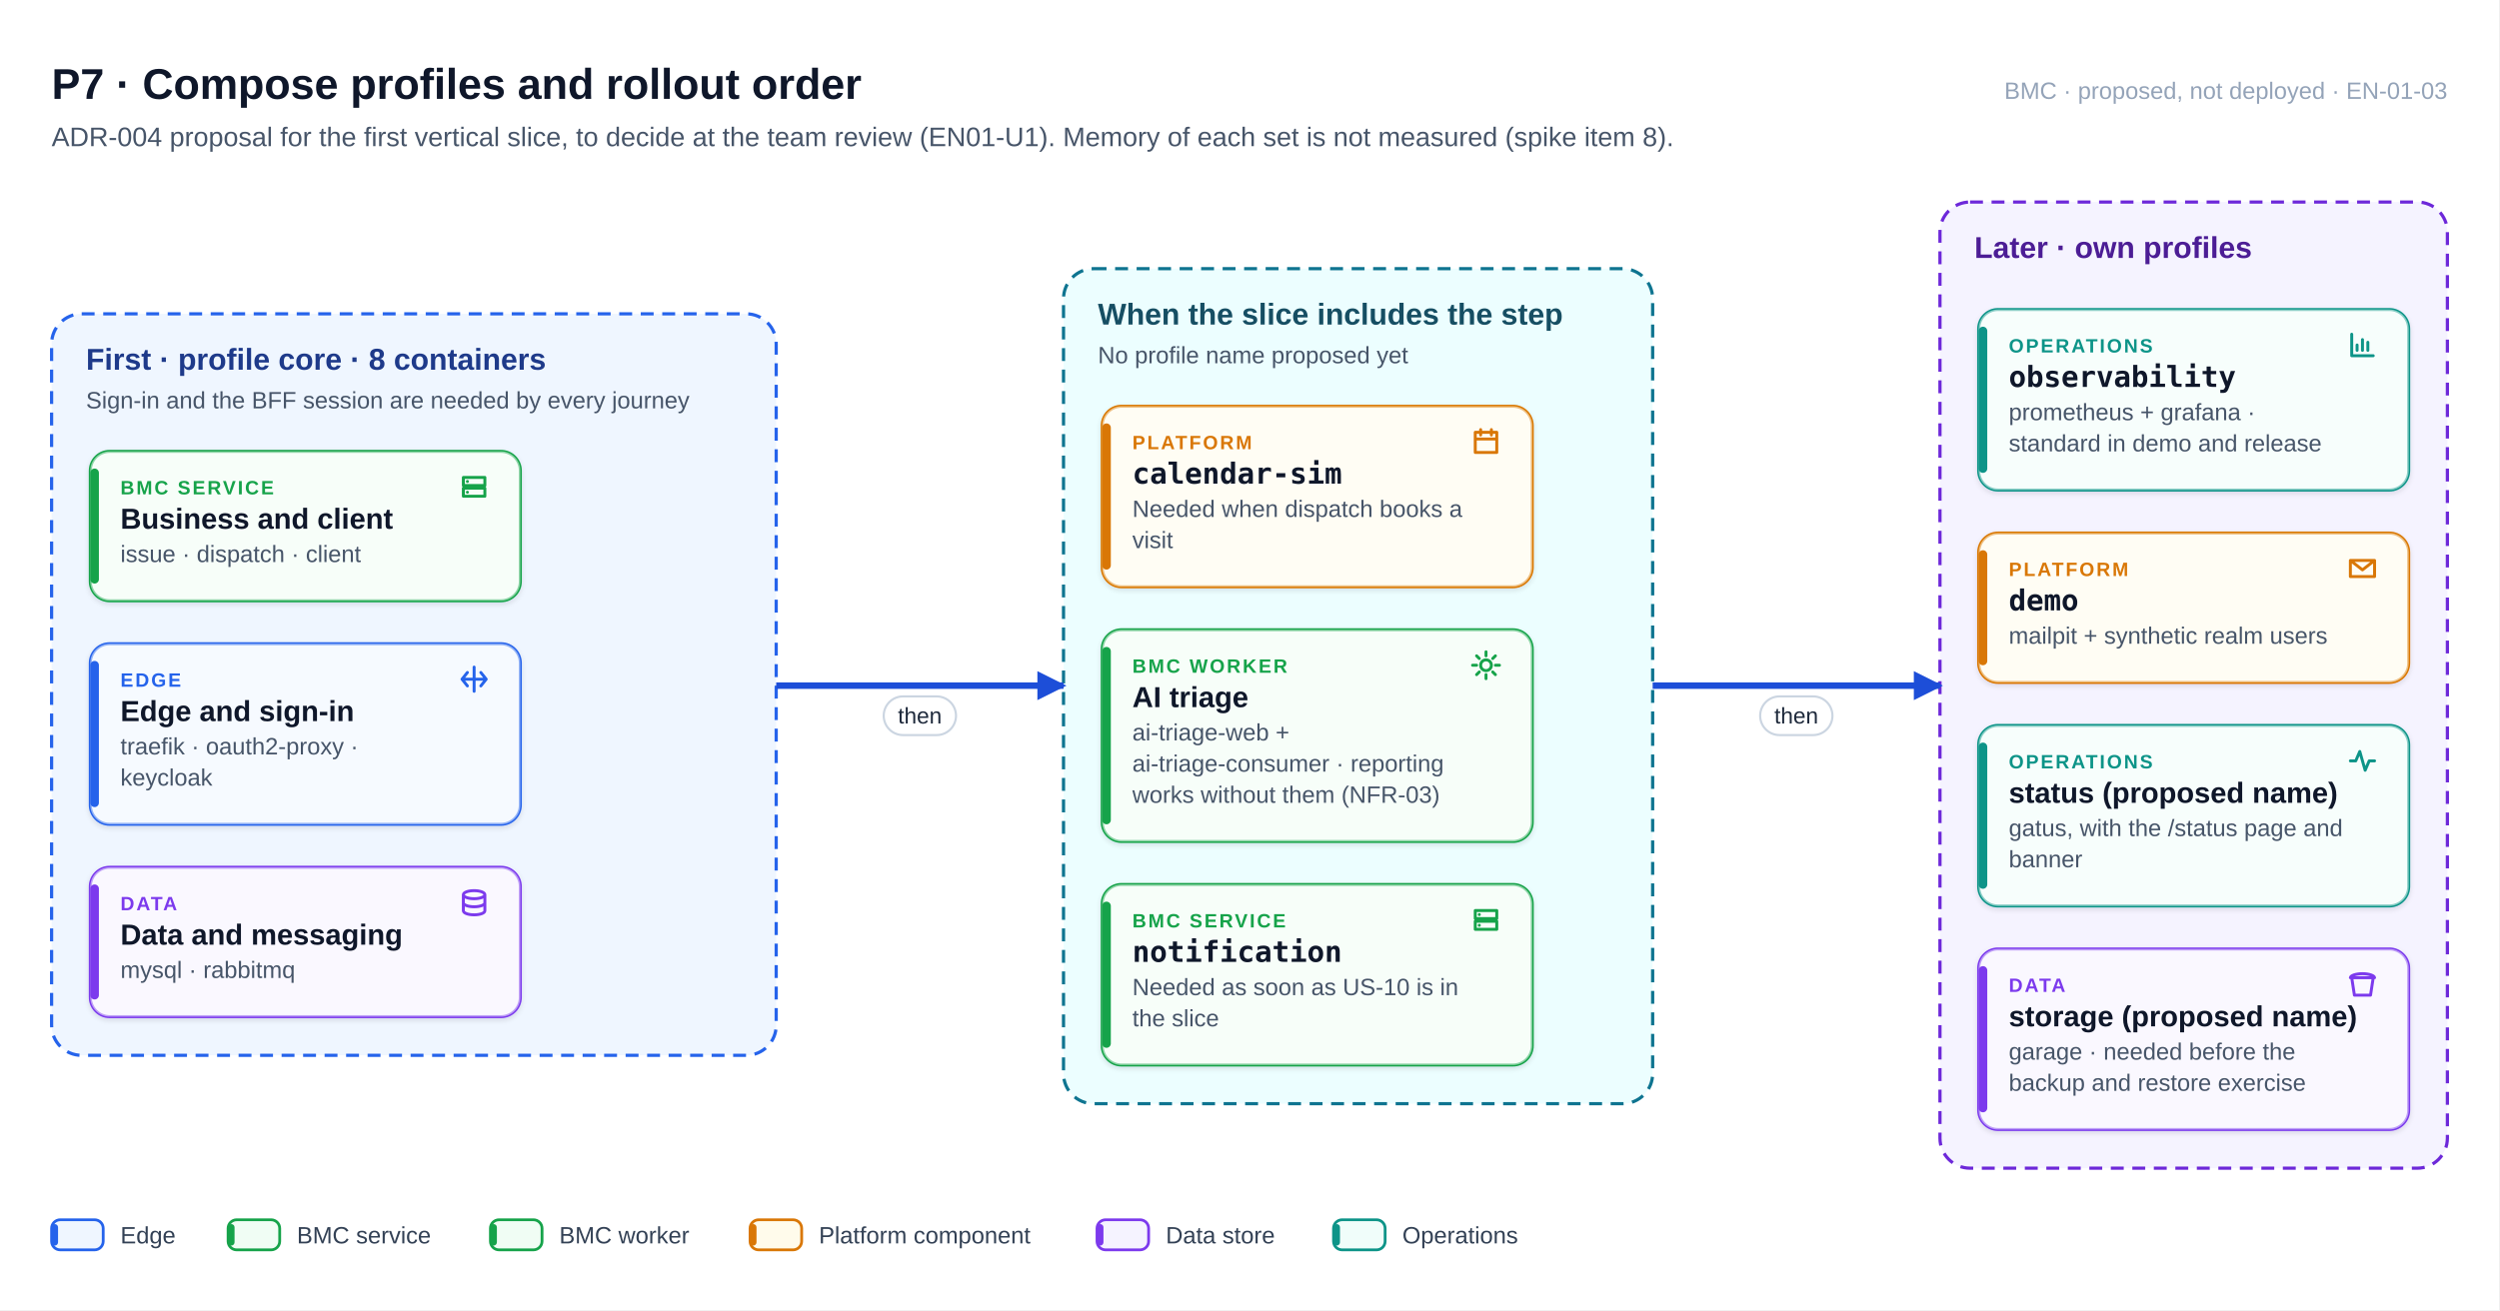
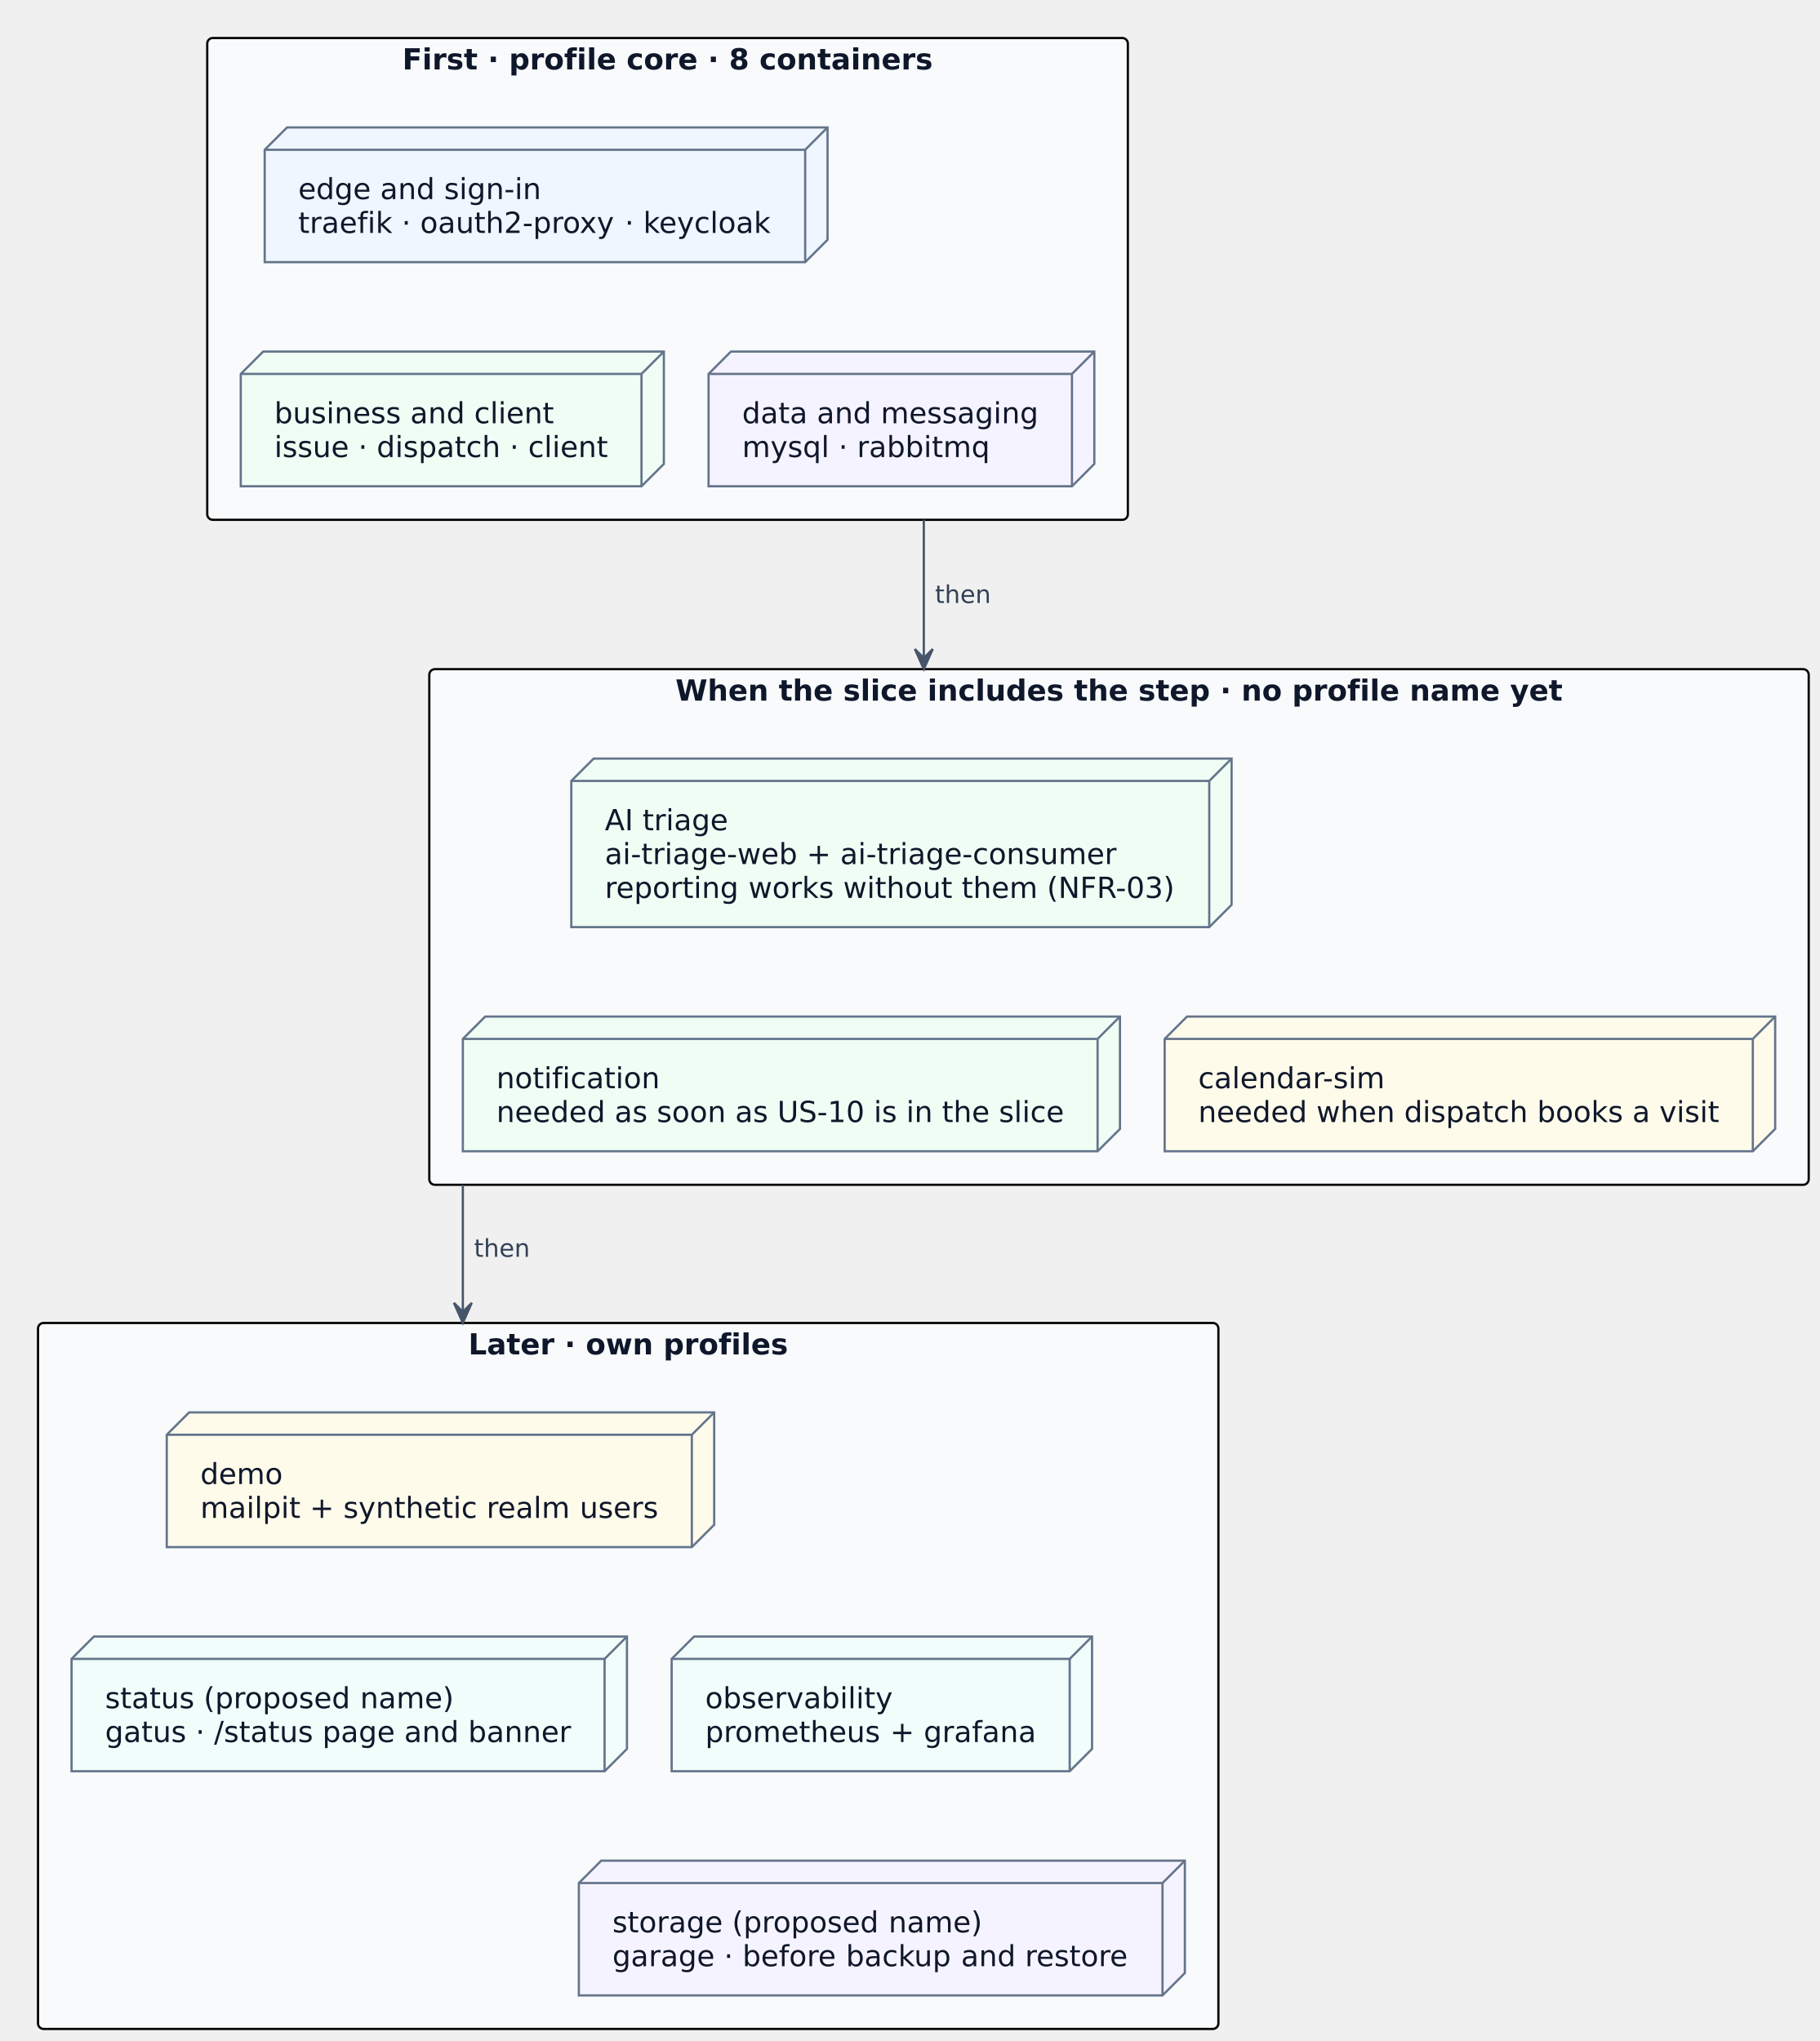
- <svg xmlns="http://www.w3.org/2000/svg" width="1162.243" height="609.5" viewBox="0 0 1162.243 609.5" role="img" aria-labelledby="p7-compose-profiles-title p7-compose-profiles-desc">
-   <defs>
-     <marker id="arrow-solid" viewBox="0 0 10 10" refX="9" refY="5" markerWidth="7" markerHeight="7" orient="auto-start-reverse">
-       <path d="M0,0 L10,5 L0,10 z" fill="#475569" />
-     </marker>
-     <marker id="arrow-dashed" viewBox="0 0 10 10" refX="9" refY="5" markerWidth="7" markerHeight="7" orient="auto-start-reverse">
-       <path d="M0,0 L10,5 L0,10 z" fill="#64748b" />
-     </marker>
-     <marker id="arrow-thick" viewBox="0 0 10 10" refX="9" refY="5" markerWidth="4.5" markerHeight="4.5" orient="auto-start-reverse">
-       <path d="M0,0 L10,5 L0,10 z" fill="#1d4ed8" />
-     </marker>
-     <marker id="arrow-deny" viewBox="0 0 10 10" refX="9" refY="5" markerWidth="7" markerHeight="7" orient="auto-start-reverse">
-       <path d="M0,0 L10,5 L0,10 z" fill="#b91c1c" />
-     </marker>
-     <marker id="arrow-bind" viewBox="0 0 10 10" refX="9" refY="5" markerWidth="7" markerHeight="7" orient="auto-start-reverse">
-       <path d="M0,0 L10,5 L0,10 z" fill="#b45309" />
-     </marker>
-     <filter id="shadow" x="-10%" y="-10%" width="120%" height="130%">
-       <feDropShadow dx="0" dy="1" stdDeviation="1.2" flood-color="#0f172a" flood-opacity="0.12" />
-     </filter>
-   </defs>
-   <rect width="100%" height="100%" fill="#ffffff" />
-   <text x="24" y="46" font-family="'Segoe UI', 'Helvetica Neue', Arial, sans-serif" font-size="20" font-weight="700" fill="#0f172a">P7 · Compose profiles and rollout order</text>
-   <text x="24" y="68" font-family="'Segoe UI', 'Helvetica Neue', Arial, sans-serif" font-size="12.5" fill="#475569">ADR-004 proposal for the first vertical slice, to decide at the team review (EN01-U1). Memory of each set is not measured (spike item 8).</text>
-   <text x="1138.243" y="46" text-anchor="end" font-family="'Segoe UI', 'Helvetica Neue', Arial, sans-serif" font-size="11" fill="#94a3b8">BMC · proposed, not deployed · EN-01-03</text>
-   <g class="group" data-id="first">
-     <rect x="24" y="146" width="337" height="345" rx="14" fill="#eff6ff" stroke="#2563eb" stroke-width="1.5" stroke-dasharray="6 4" />
-     <text x="40" y="172" font-family="'Segoe UI', 'Helvetica Neue', Arial, sans-serif" font-size="14" font-weight="700" fill="#1e3a8a">First · profile core · 8 containers</text>
-     <text x="40" y="190" font-family="'Segoe UI', 'Helvetica Neue', Arial, sans-serif" font-size="11" fill="#475569">Sign-in and the BFF session are needed by every journey</text>
+ <svg xmlns="http://www.w3.org/2000/svg" contentStyleType="text/css" height="913px" preserveAspectRatio="none" style="width:814px;height:913px;background:#FFFFFF;" version="1.1" viewBox="0 0 814 913" width="814px" zoomAndPan="magnify">
+   <defs />
+   <g>
+     <rect fill="#F8FAFC" height="215.531" rx="2.5" ry="2.5" style="stroke:#000000;stroke-width:1;" width="411.766" x="92.69" y="17" />
+     <text fill="#0F172A" font-family="DejaVu Sans" font-size="13" font-weight="bold" lengthAdjust="spacing" textLength="237.231" x="179.957" y="31.067">First · profile core · 8 containers</text>
+     <rect fill="#F8FAFC" height="230.664" rx="2.5" ry="2.5" style="stroke:#000000;stroke-width:1;" width="616.967" x="192.014" y="299.336" />
+     <text fill="#0F172A" font-family="DejaVu Sans" font-size="13" font-weight="bold" lengthAdjust="spacing" textLength="396.786" x="302.104" y="313.403">When the slice includes the step · no profile name yet</text>
+     <rect fill="#F8FAFC" height="315.797" rx="2.5" ry="2.5" style="stroke:#000000;stroke-width:1;" width="527.95" x="17" y="591.805" />
+     <text fill="#0F172A" font-family="DejaVu Sans" font-size="13" font-weight="bold" lengthAdjust="spacing" textLength="142.981" x="209.485" y="605.872">Later · own profiles</text>
+     <g id="elem_c1">
+       <polygon fill="#EFF6FF" points="118.393,67,128.393,57,370.132,57,370.132,107.266,360.132,117.266,118.393,117.266,118.393,67" style="stroke:#64748B;stroke-width:1;" />
+       <line style="stroke:#64748B;stroke-width:1;" x1="360.132" x2="370.132" y1="67" y2="57" />
+       <line style="stroke:#64748B;stroke-width:1;" x1="118.393" x2="360.132" y1="67" y2="67" />
+       <line style="stroke:#64748B;stroke-width:1;" x1="360.132" x2="360.132" y1="67" y2="117.266" />
+       <text fill="#0F172A" font-family="DejaVu Sans" font-size="13" lengthAdjust="spacing" textLength="32.5" x="133.393" y="89.067">edge</text>
+       <text fill="#0F172A" font-family="DejaVu Sans" font-size="13" lengthAdjust="spacing" textLength="4.132" x="165.893" y="89.067"> </text>
+       <text fill="#0F172A" font-family="DejaVu Sans" font-size="13" lengthAdjust="spacing" textLength="24.457" x="170.026" y="89.067">and</text>
+       <text fill="#0F172A" font-family="DejaVu Sans" font-size="13" lengthAdjust="spacing" textLength="4.132" x="194.483" y="89.067"> </text>
+       <text fill="#0F172A" font-family="DejaVu Sans" font-size="13" lengthAdjust="spacing" textLength="43.418" x="198.616" y="89.067">sign-in</text>
+       <text fill="#0F172A" font-family="DejaVu Sans" font-size="13" lengthAdjust="spacing" textLength="42.123" x="133.393" y="104.2">traefik</text>
+       <text fill="#0F172A" font-family="DejaVu Sans" font-size="13" lengthAdjust="spacing" textLength="4.132" x="175.516" y="104.2"> </text>
+       <text fill="#0F172A" font-family="DejaVu Sans" font-size="13" lengthAdjust="spacing" textLength="4.132" x="179.649" y="104.2">·</text>
+       <text fill="#0F172A" font-family="DejaVu Sans" font-size="13" lengthAdjust="spacing" textLength="4.132" x="183.781" y="104.2"> </text>
+       <text fill="#0F172A" font-family="DejaVu Sans" font-size="13" lengthAdjust="spacing" textLength="87.394" x="187.913" y="104.2">oauth2-proxy</text>
+       <text fill="#0F172A" font-family="DejaVu Sans" font-size="13" lengthAdjust="spacing" textLength="4.132" x="275.308" y="104.2"> </text>
+       <text fill="#0F172A" font-family="DejaVu Sans" font-size="13" lengthAdjust="spacing" textLength="4.132" x="279.44" y="104.2">·</text>
+       <text fill="#0F172A" font-family="DejaVu Sans" font-size="13" lengthAdjust="spacing" textLength="4.132" x="283.573" y="104.2"> </text>
+       <text fill="#0F172A" font-family="DejaVu Sans" font-size="13" lengthAdjust="spacing" textLength="57.427" x="287.705" y="104.2">keycloak</text>
+     </g>
+     <g id="elem_c2">
+       <polygon fill="#F5F3FF" points="316.923,167.266,326.923,157.266,489.456,157.266,489.456,207.531,479.456,217.531,316.923,217.531,316.923,167.266" style="stroke:#64748B;stroke-width:1;" />
+       <line style="stroke:#64748B;stroke-width:1;" x1="479.456" x2="489.456" y1="167.266" y2="157.266" />
+       <line style="stroke:#64748B;stroke-width:1;" x1="316.923" x2="479.456" y1="167.266" y2="167.266" />
+       <line style="stroke:#64748B;stroke-width:1;" x1="479.456" x2="479.456" y1="167.266" y2="217.531" />
+       <text fill="#0F172A" font-family="DejaVu Sans" font-size="13" lengthAdjust="spacing" textLength="29.282" x="331.923" y="189.333">data</text>
+       <text fill="#0F172A" font-family="DejaVu Sans" font-size="13" lengthAdjust="spacing" textLength="4.132" x="361.205" y="189.333"> </text>
+       <text fill="#0F172A" font-family="DejaVu Sans" font-size="13" lengthAdjust="spacing" textLength="24.457" x="365.337" y="189.333">and</text>
+       <text fill="#0F172A" font-family="DejaVu Sans" font-size="13" lengthAdjust="spacing" textLength="4.132" x="389.795" y="189.333"> </text>
+       <text fill="#0F172A" font-family="DejaVu Sans" font-size="13" lengthAdjust="spacing" textLength="70.529" x="393.927" y="189.333">messaging</text>
+       <text fill="#0F172A" font-family="DejaVu Sans" font-size="13" lengthAdjust="spacing" textLength="38.994" x="331.923" y="204.465">mysql</text>
+       <text fill="#0F172A" font-family="DejaVu Sans" font-size="13" lengthAdjust="spacing" textLength="4.132" x="370.917" y="204.465"> </text>
+       <text fill="#0F172A" font-family="DejaVu Sans" font-size="13" lengthAdjust="spacing" textLength="4.132" x="375.049" y="204.465">·</text>
+       <text fill="#0F172A" font-family="DejaVu Sans" font-size="13" lengthAdjust="spacing" textLength="4.132" x="379.181" y="204.465"> </text>
+       <text fill="#0F172A" font-family="DejaVu Sans" font-size="13" lengthAdjust="spacing" textLength="59.44" x="383.314" y="204.465">rabbitmq</text>
+     </g>
+     <g id="elem_c3">
+       <polygon fill="#F0FDF4" points="107.69,167.266,117.69,157.266,296.923,157.266,296.923,207.531,286.923,217.531,107.69,217.531,107.69,167.266" style="stroke:#64748B;stroke-width:1;" />
+       <line style="stroke:#64748B;stroke-width:1;" x1="286.923" x2="296.923" y1="167.266" y2="157.266" />
+       <line style="stroke:#64748B;stroke-width:1;" x1="107.69" x2="286.923" y1="167.266" y2="167.266" />
+       <line style="stroke:#64748B;stroke-width:1;" x1="286.923" x2="286.923" y1="167.266" y2="217.531" />
+       <text fill="#0F172A" font-family="DejaVu Sans" font-size="13" lengthAdjust="spacing" textLength="56.659" x="122.69" y="189.333">business</text>
+       <text fill="#0F172A" font-family="DejaVu Sans" font-size="13" lengthAdjust="spacing" textLength="4.132" x="179.349" y="189.333"> </text>
+       <text fill="#0F172A" font-family="DejaVu Sans" font-size="13" lengthAdjust="spacing" textLength="24.457" x="183.481" y="189.333">and</text>
+       <text fill="#0F172A" font-family="DejaVu Sans" font-size="13" lengthAdjust="spacing" textLength="4.132" x="207.939" y="189.333"> </text>
+       <text fill="#0F172A" font-family="DejaVu Sans" font-size="13" lengthAdjust="spacing" textLength="35.706" x="212.071" y="189.333">client</text>
+       <text fill="#0F172A" font-family="DejaVu Sans" font-size="13" lengthAdjust="spacing" textLength="33.395" x="122.69" y="204.465">issue</text>
+       <text fill="#0F172A" font-family="DejaVu Sans" font-size="13" lengthAdjust="spacing" textLength="4.132" x="156.085" y="204.465"> </text>
+       <text fill="#0F172A" font-family="DejaVu Sans" font-size="13" lengthAdjust="spacing" textLength="4.132" x="160.217" y="204.465">·</text>
+       <text fill="#0F172A" font-family="DejaVu Sans" font-size="13" lengthAdjust="spacing" textLength="4.132" x="164.349" y="204.465"> </text>
+       <text fill="#0F172A" font-family="DejaVu Sans" font-size="13" lengthAdjust="spacing" textLength="55.339" x="168.482" y="204.465">dispatch</text>
+       <text fill="#0F172A" font-family="DejaVu Sans" font-size="13" lengthAdjust="spacing" textLength="4.132" x="223.821" y="204.465"> </text>
+       <text fill="#0F172A" font-family="DejaVu Sans" font-size="13" lengthAdjust="spacing" textLength="4.132" x="227.953" y="204.465">·</text>
+       <text fill="#0F172A" font-family="DejaVu Sans" font-size="13" lengthAdjust="spacing" textLength="4.132" x="232.085" y="204.465"> </text>
+       <text fill="#0F172A" font-family="DejaVu Sans" font-size="13" lengthAdjust="spacing" textLength="35.706" x="236.217" y="204.465">client</text>
+     </g>
+     <g id="elem_l1">
+       <polygon fill="#F0FDF4" points="255.522,349.336,265.522,339.336,550.857,339.336,550.857,404.734,540.857,414.734,255.522,414.734,255.522,349.336" style="stroke:#64748B;stroke-width:1;" />
+       <line style="stroke:#64748B;stroke-width:1;" x1="540.857" x2="550.857" y1="349.336" y2="339.336" />
+       <line style="stroke:#64748B;stroke-width:1;" x1="255.522" x2="540.857" y1="349.336" y2="349.336" />
+       <line style="stroke:#64748B;stroke-width:1;" x1="540.857" x2="540.857" y1="349.336" y2="414.734" />
+       <text fill="#0F172A" font-family="DejaVu Sans" font-size="13" lengthAdjust="spacing" textLength="12.727" x="270.522" y="371.403">AI</text>
+       <text fill="#0F172A" font-family="DejaVu Sans" font-size="13" lengthAdjust="spacing" textLength="4.132" x="283.249" y="371.403"> </text>
+       <text fill="#0F172A" font-family="DejaVu Sans" font-size="13" lengthAdjust="spacing" textLength="38.27" x="287.382" y="371.403">triage</text>
+       <text fill="#0F172A" font-family="DejaVu Sans" font-size="13" lengthAdjust="spacing" textLength="86.112" x="270.522" y="386.536">ai-triage-web</text>
+       <text fill="#0F172A" font-family="DejaVu Sans" font-size="13" lengthAdjust="spacing" textLength="4.132" x="356.634" y="386.536"> </text>
+       <text fill="#0F172A" font-family="DejaVu Sans" font-size="13" lengthAdjust="spacing" textLength="10.893" x="360.767" y="386.536">+</text>
+       <text fill="#0F172A" font-family="DejaVu Sans" font-size="13" lengthAdjust="spacing" textLength="4.132" x="371.659" y="386.536"> </text>
+       <text fill="#0F172A" font-family="DejaVu Sans" font-size="13" lengthAdjust="spacing" textLength="123.589" x="375.792" y="386.536">ai-triage-consumer</text>
+       <text fill="#0F172A" font-family="DejaVu Sans" font-size="13" lengthAdjust="spacing" textLength="60.093" x="270.522" y="401.668">reporting</text>
+       <text fill="#0F172A" font-family="DejaVu Sans" font-size="13" lengthAdjust="spacing" textLength="4.132" x="330.615" y="401.668"> </text>
+       <text fill="#0F172A" font-family="DejaVu Sans" font-size="13" lengthAdjust="spacing" textLength="38.232" x="334.748" y="401.668">works</text>
+       <text fill="#0F172A" font-family="DejaVu Sans" font-size="13" lengthAdjust="spacing" textLength="4.132" x="372.98" y="401.668"> </text>
+       <text fill="#0F172A" font-family="DejaVu Sans" font-size="13" lengthAdjust="spacing" textLength="48.871" x="377.112" y="401.668">without</text>
+       <text fill="#0F172A" font-family="DejaVu Sans" font-size="13" lengthAdjust="spacing" textLength="4.132" x="425.983" y="401.668"> </text>
+       <text fill="#0F172A" font-family="DejaVu Sans" font-size="13" lengthAdjust="spacing" textLength="33.998" x="430.115" y="401.668">them</text>
+       <text fill="#0F172A" font-family="DejaVu Sans" font-size="13" lengthAdjust="spacing" textLength="4.132" x="464.113" y="401.668"> </text>
+       <text fill="#0F172A" font-family="DejaVu Sans" font-size="13" lengthAdjust="spacing" textLength="57.611" x="468.245" y="401.668">(NFR-03)</text>
+     </g>
+     <g id="elem_l2">
+       <polygon fill="#F0FDF4" points="207.014,464.734,217.014,454.734,500.92,454.734,500.92,505,490.92,515,207.014,515,207.014,464.734" style="stroke:#64748B;stroke-width:1;" />
+       <line style="stroke:#64748B;stroke-width:1;" x1="490.92" x2="500.92" y1="464.734" y2="454.734" />
+       <line style="stroke:#64748B;stroke-width:1;" x1="207.014" x2="490.92" y1="464.734" y2="464.734" />
+       <line style="stroke:#64748B;stroke-width:1;" x1="490.92" x2="490.92" y1="464.734" y2="515" />
+       <text fill="#0F172A" font-family="DejaVu Sans" font-size="13" lengthAdjust="spacing" textLength="73.106" x="222.014" y="486.801">notification</text>
+       <text fill="#0F172A" font-family="DejaVu Sans" font-size="13" lengthAdjust="spacing" textLength="48.737" x="222.014" y="501.934">needed</text>
+       <text fill="#0F172A" font-family="DejaVu Sans" font-size="13" lengthAdjust="spacing" textLength="4.132" x="270.751" y="501.934"> </text>
+       <text fill="#0F172A" font-family="DejaVu Sans" font-size="13" lengthAdjust="spacing" textLength="14.739" x="274.884" y="501.934">as</text>
+       <text fill="#0F172A" font-family="DejaVu Sans" font-size="13" lengthAdjust="spacing" textLength="4.132" x="289.623" y="501.934"> </text>
+       <text fill="#0F172A" font-family="DejaVu Sans" font-size="13" lengthAdjust="spacing" textLength="30.919" x="293.755" y="501.934">soon</text>
+       <text fill="#0F172A" font-family="DejaVu Sans" font-size="13" lengthAdjust="spacing" textLength="4.132" x="324.675" y="501.934"> </text>
+       <text fill="#0F172A" font-family="DejaVu Sans" font-size="13" lengthAdjust="spacing" textLength="14.739" x="328.807" y="501.934">as</text>
+       <text fill="#0F172A" font-family="DejaVu Sans" font-size="13" lengthAdjust="spacing" textLength="4.132" x="343.546" y="501.934"> </text>
+       <text fill="#0F172A" font-family="DejaVu Sans" font-size="13" lengthAdjust="spacing" textLength="39" x="347.678" y="501.934">US-10</text>
+       <text fill="#0F172A" font-family="DejaVu Sans" font-size="13" lengthAdjust="spacing" textLength="4.132" x="386.678" y="501.934"> </text>
+       <text fill="#0F172A" font-family="DejaVu Sans" font-size="13" lengthAdjust="spacing" textLength="10.385" x="390.811" y="501.934">is</text>
+       <text fill="#0F172A" font-family="DejaVu Sans" font-size="13" lengthAdjust="spacing" textLength="4.132" x="401.195" y="501.934"> </text>
+       <text fill="#0F172A" font-family="DejaVu Sans" font-size="13" lengthAdjust="spacing" textLength="11.851" x="405.328" y="501.934">in</text>
+       <text fill="#0F172A" font-family="DejaVu Sans" font-size="13" lengthAdjust="spacing" textLength="4.132" x="417.179" y="501.934"> </text>
+       <text fill="#0F172A" font-family="DejaVu Sans" font-size="13" lengthAdjust="spacing" textLength="21.334" x="421.311" y="501.934">the</text>
+       <text fill="#0F172A" font-family="DejaVu Sans" font-size="13" lengthAdjust="spacing" textLength="4.132" x="442.646" y="501.934"> </text>
+       <text fill="#0F172A" font-family="DejaVu Sans" font-size="13" lengthAdjust="spacing" textLength="29.142" x="446.778" y="501.934">slice</text>
+     </g>
+     <g id="elem_l3">
+       <polygon fill="#FFFBEB" points="520.92,464.734,530.92,454.734,793.981,454.734,793.981,505,783.981,515,520.92,515,520.92,464.734" style="stroke:#64748B;stroke-width:1;" />
+       <line style="stroke:#64748B;stroke-width:1;" x1="783.981" x2="793.981" y1="464.734" y2="454.734" />
+       <line style="stroke:#64748B;stroke-width:1;" x1="520.92" x2="783.981" y1="464.734" y2="464.734" />
+       <line style="stroke:#64748B;stroke-width:1;" x1="783.981" x2="783.981" y1="464.734" y2="515" />
+       <text fill="#0F172A" font-family="DejaVu Sans" font-size="13" lengthAdjust="spacing" textLength="84.265" x="535.92" y="486.801">calendar-sim</text>
+       <text fill="#0F172A" font-family="DejaVu Sans" font-size="13" lengthAdjust="spacing" textLength="48.737" x="535.92" y="501.934">needed</text>
+       <text fill="#0F172A" font-family="DejaVu Sans" font-size="13" lengthAdjust="spacing" textLength="4.132" x="584.657" y="501.934"> </text>
+       <text fill="#0F172A" font-family="DejaVu Sans" font-size="13" lengthAdjust="spacing" textLength="35.109" x="588.79" y="501.934">when</text>
+       <text fill="#0F172A" font-family="DejaVu Sans" font-size="13" lengthAdjust="spacing" textLength="4.132" x="623.899" y="501.934"> </text>
+       <text fill="#0F172A" font-family="DejaVu Sans" font-size="13" lengthAdjust="spacing" textLength="55.339" x="628.031" y="501.934">dispatch</text>
+       <text fill="#0F172A" font-family="DejaVu Sans" font-size="13" lengthAdjust="spacing" textLength="4.132" x="683.37" y="501.934"> </text>
+       <text fill="#0F172A" font-family="DejaVu Sans" font-size="13" lengthAdjust="spacing" textLength="38.46" x="687.502" y="501.934">books</text>
+       <text fill="#0F172A" font-family="DejaVu Sans" font-size="13" lengthAdjust="spacing" textLength="4.132" x="725.963" y="501.934"> </text>
+       <text fill="#0F172A" font-family="DejaVu Sans" font-size="13" lengthAdjust="spacing" textLength="7.966" x="730.095" y="501.934">a</text>
+       <text fill="#0F172A" font-family="DejaVu Sans" font-size="13" lengthAdjust="spacing" textLength="4.132" x="738.061" y="501.934"> </text>
+       <text fill="#0F172A" font-family="DejaVu Sans" font-size="13" lengthAdjust="spacing" textLength="26.787" x="742.193" y="501.934">visit</text>
+     </g>
+     <g id="elem_x1">
+       <polygon fill="#FFFBEB" points="74.591,641.805,84.591,631.805,319.436,631.805,319.436,682.07,309.436,692.07,74.591,692.07,74.591,641.805" style="stroke:#64748B;stroke-width:1;" />
+       <line style="stroke:#64748B;stroke-width:1;" x1="309.436" x2="319.436" y1="641.805" y2="631.805" />
+       <line style="stroke:#64748B;stroke-width:1;" x1="74.591" x2="309.436" y1="641.805" y2="641.805" />
+       <line style="stroke:#64748B;stroke-width:1;" x1="309.436" x2="309.436" y1="641.805" y2="692.07" />
+       <text fill="#0F172A" font-family="DejaVu Sans" font-size="13" lengthAdjust="spacing" textLength="36.867" x="89.591" y="663.872">demo</text>
+       <text fill="#0F172A" font-family="DejaVu Sans" font-size="13" lengthAdjust="spacing" textLength="44.815" x="89.591" y="679.004">mailpit</text>
+       <text fill="#0F172A" font-family="DejaVu Sans" font-size="13" lengthAdjust="spacing" textLength="4.132" x="134.406" y="679.004"> </text>
+       <text fill="#0F172A" font-family="DejaVu Sans" font-size="13" lengthAdjust="spacing" textLength="10.893" x="138.538" y="679.004">+</text>
+       <text fill="#0F172A" font-family="DejaVu Sans" font-size="13" lengthAdjust="spacing" textLength="4.132" x="149.431" y="679.004"> </text>
+       <text fill="#0F172A" font-family="DejaVu Sans" font-size="13" lengthAdjust="spacing" textLength="59.897" x="153.563" y="679.004">synthetic</text>
+       <text fill="#0F172A" font-family="DejaVu Sans" font-size="13" lengthAdjust="spacing" textLength="4.132" x="213.459" y="679.004"> </text>
+       <text fill="#0F172A" font-family="DejaVu Sans" font-size="13" lengthAdjust="spacing" textLength="37.584" x="217.592" y="679.004">realm</text>
+       <text fill="#0F172A" font-family="DejaVu Sans" font-size="13" lengthAdjust="spacing" textLength="4.132" x="255.176" y="679.004"> </text>
+       <text fill="#0F172A" font-family="DejaVu Sans" font-size="13" lengthAdjust="spacing" textLength="35.128" x="259.308" y="679.004">users</text>
+     </g>
+     <g id="elem_x2">
+       <polygon fill="#F0FDFA" points="32,742.07,42,732.07,280.413,732.07,280.413,782.336,270.413,792.336,32,792.336,32,742.07" style="stroke:#64748B;stroke-width:1;" />
+       <line style="stroke:#64748B;stroke-width:1;" x1="270.413" x2="280.413" y1="742.07" y2="732.07" />
+       <line style="stroke:#64748B;stroke-width:1;" x1="32" x2="270.413" y1="742.07" y2="742.07" />
+       <line style="stroke:#64748B;stroke-width:1;" x1="270.413" x2="270.413" y1="742.07" y2="792.336" />
+       <text fill="#0F172A" font-family="DejaVu Sans" font-size="13" lengthAdjust="spacing" textLength="39.946" x="47" y="764.137">status</text>
+       <text fill="#0F172A" font-family="DejaVu Sans" font-size="13" lengthAdjust="spacing" textLength="4.132" x="86.946" y="764.137"> </text>
+       <text fill="#0F172A" font-family="DejaVu Sans" font-size="13" lengthAdjust="spacing" textLength="65.851" x="91.078" y="764.137">(proposed</text>
+       <text fill="#0F172A" font-family="DejaVu Sans" font-size="13" lengthAdjust="spacing" textLength="4.132" x="156.929" y="764.137"> </text>
+       <text fill="#0F172A" font-family="DejaVu Sans" font-size="13" lengthAdjust="spacing" textLength="41.939" x="161.061" y="764.137">name)</text>
+       <text fill="#0F172A" font-family="DejaVu Sans" font-size="13" lengthAdjust="spacing" textLength="36.328" x="47" y="779.27">gatus</text>
+       <text fill="#0F172A" font-family="DejaVu Sans" font-size="13" lengthAdjust="spacing" textLength="4.132" x="83.328" y="779.27"> </text>
+       <text fill="#0F172A" font-family="DejaVu Sans" font-size="13" lengthAdjust="spacing" textLength="4.132" x="87.46" y="779.27">·</text>
+       <text fill="#0F172A" font-family="DejaVu Sans" font-size="13" lengthAdjust="spacing" textLength="4.132" x="91.592" y="779.27"> </text>
+       <text fill="#0F172A" font-family="DejaVu Sans" font-size="13" lengthAdjust="spacing" textLength="44.326" x="95.725" y="779.27">/status</text>
+       <text fill="#0F172A" font-family="DejaVu Sans" font-size="13" lengthAdjust="spacing" textLength="4.132" x="140.05" y="779.27"> </text>
+       <text fill="#0F172A" font-family="DejaVu Sans" font-size="13" lengthAdjust="spacing" textLength="32.468" x="144.183" y="779.27">page</text>
+       <text fill="#0F172A" font-family="DejaVu Sans" font-size="13" lengthAdjust="spacing" textLength="4.132" x="176.651" y="779.27"> </text>
+       <text fill="#0F172A" font-family="DejaVu Sans" font-size="13" lengthAdjust="spacing" textLength="24.457" x="180.783" y="779.27">and</text>
+       <text fill="#0F172A" font-family="DejaVu Sans" font-size="13" lengthAdjust="spacing" textLength="4.132" x="205.241" y="779.27"> </text>
+       <text fill="#0F172A" font-family="DejaVu Sans" font-size="13" lengthAdjust="spacing" textLength="46.04" x="209.373" y="779.27">banner</text>
+     </g>
+     <g id="elem_x3">
+       <polygon fill="#F0FDFA" points="300.413,742.07,310.413,732.07,488.44,732.07,488.44,782.336,478.44,792.336,300.413,792.336,300.413,742.07" style="stroke:#64748B;stroke-width:1;" />
+       <line style="stroke:#64748B;stroke-width:1;" x1="478.44" x2="488.44" y1="742.07" y2="732.07" />
+       <line style="stroke:#64748B;stroke-width:1;" x1="300.413" x2="478.44" y1="742.07" y2="742.07" />
+       <line style="stroke:#64748B;stroke-width:1;" x1="478.44" x2="478.44" y1="742.07" y2="792.336" />
+       <text fill="#0F172A" font-family="DejaVu Sans" font-size="13" lengthAdjust="spacing" textLength="83.859" x="315.413" y="764.137">observability</text>
+       <text fill="#0F172A" font-family="DejaVu Sans" font-size="13" lengthAdjust="spacing" textLength="78.559" x="315.413" y="779.27">prometheus</text>
+       <text fill="#0F172A" font-family="DejaVu Sans" font-size="13" lengthAdjust="spacing" textLength="4.132" x="393.971" y="779.27"> </text>
+       <text fill="#0F172A" font-family="DejaVu Sans" font-size="13" lengthAdjust="spacing" textLength="10.893" x="398.103" y="779.27">+</text>
+       <text fill="#0F172A" font-family="DejaVu Sans" font-size="13" lengthAdjust="spacing" textLength="4.132" x="408.996" y="779.27"> </text>
+       <text fill="#0F172A" font-family="DejaVu Sans" font-size="13" lengthAdjust="spacing" textLength="50.312" x="413.128" y="779.27">grafana</text>
+     </g>
+     <g id="elem_x4">
+       <polygon fill="#F5F3FF" points="258.902,842.336,268.902,832.336,529.95,832.336,529.95,882.602,519.95,892.602,258.902,892.602,258.902,842.336" style="stroke:#64748B;stroke-width:1;" />
+       <line style="stroke:#64748B;stroke-width:1;" x1="519.95" x2="529.95" y1="842.336" y2="832.336" />
+       <line style="stroke:#64748B;stroke-width:1;" x1="258.902" x2="519.95" y1="842.336" y2="842.336" />
+       <line style="stroke:#64748B;stroke-width:1;" x1="519.95" x2="519.95" y1="842.336" y2="892.602" />
+       <text fill="#0F172A" font-family="DejaVu Sans" font-size="13" lengthAdjust="spacing" textLength="49.385" x="273.902" y="864.403">storage</text>
+       <text fill="#0F172A" font-family="DejaVu Sans" font-size="13" lengthAdjust="spacing" textLength="4.132" x="323.287" y="864.403"> </text>
+       <text fill="#0F172A" font-family="DejaVu Sans" font-size="13" lengthAdjust="spacing" textLength="65.851" x="327.419" y="864.403">(proposed</text>
+       <text fill="#0F172A" font-family="DejaVu Sans" font-size="13" lengthAdjust="spacing" textLength="4.132" x="393.27" y="864.403"> </text>
+       <text fill="#0F172A" font-family="DejaVu Sans" font-size="13" lengthAdjust="spacing" textLength="41.939" x="397.402" y="864.403">name)</text>
+       <text fill="#0F172A" font-family="DejaVu Sans" font-size="13" lengthAdjust="spacing" textLength="45.779" x="273.902" y="879.536">garage</text>
+       <text fill="#0F172A" font-family="DejaVu Sans" font-size="13" lengthAdjust="spacing" textLength="4.132" x="319.681" y="879.536"> </text>
+       <text fill="#0F172A" font-family="DejaVu Sans" font-size="13" lengthAdjust="spacing" textLength="4.132" x="323.814" y="879.536">·</text>
+       <text fill="#0F172A" font-family="DejaVu Sans" font-size="13" lengthAdjust="spacing" textLength="4.132" x="327.946" y="879.536"> </text>
+       <text fill="#0F172A" font-family="DejaVu Sans" font-size="13" lengthAdjust="spacing" textLength="42.123" x="332.078" y="879.536">before</text>
+       <text fill="#0F172A" font-family="DejaVu Sans" font-size="13" lengthAdjust="spacing" textLength="4.132" x="374.201" y="879.536"> </text>
+       <text fill="#0F172A" font-family="DejaVu Sans" font-size="13" lengthAdjust="spacing" textLength="47.385" x="378.334" y="879.536">backup</text>
+       <text fill="#0F172A" font-family="DejaVu Sans" font-size="13" lengthAdjust="spacing" textLength="4.132" x="425.719" y="879.536"> </text>
+       <text fill="#0F172A" font-family="DejaVu Sans" font-size="13" lengthAdjust="spacing" textLength="24.457" x="429.851" y="879.536">and</text>
+       <text fill="#0F172A" font-family="DejaVu Sans" font-size="13" lengthAdjust="spacing" textLength="4.132" x="454.309" y="879.536"> </text>
+       <text fill="#0F172A" font-family="DejaVu Sans" font-size="13" lengthAdjust="spacing" textLength="46.509" x="458.441" y="879.536">restore</text>
+     </g>
+     <line style="stroke:#475569;stroke-width:1;" x1="413.189" x2="413.189" y1="232.531" y2="299.336" />
+     <polygon fill="#475569" points="413.189,299.336,417.189,290.336,413.189,294.336,409.189,290.336,413.189,299.336" style="stroke:#475569;stroke-width:1;" />
+     <text fill="#334155" font-family="DejaVu Sans" font-size="11" lengthAdjust="spacing" textLength="25.024" x="418.189" y="269.742">then</text>
+     <line style="stroke:#475569;stroke-width:1;" x1="207.014" x2="207.014" y1="530" y2="591.805" />
+     <polygon fill="#475569" points="207.014,591.805,211.014,582.805,207.014,586.805,203.014,582.805,207.014,591.805" style="stroke:#475569;stroke-width:1;" />
+     <text fill="#334155" font-family="DejaVu Sans" font-size="11" lengthAdjust="spacing" textLength="25.024" x="212.014" y="562.21">then</text>
  </g>
-   <g class="group" data-id="slice">
-     <rect x="494.622" y="125" width="274" height="388.5" rx="14" fill="#ecfeff" stroke="#0e7490" stroke-width="1.5" stroke-dasharray="6 4" />
-     <text x="510.622" y="151" font-family="'Segoe UI', 'Helvetica Neue', Arial, sans-serif" font-size="14" font-weight="700" fill="#164e63">When the slice includes the step</text>
-     <text x="510.622" y="169" font-family="'Segoe UI', 'Helvetica Neue', Arial, sans-serif" font-size="11" fill="#475569">No profile name proposed yet</text>
-   </g>
-   <g class="group" data-id="later">
-     <rect x="902.243" y="94" width="236" height="449.5" rx="14" fill="#f5f3ff" stroke="#6d28d9" stroke-width="1.5" stroke-dasharray="6 4" />
-     <text x="918.243" y="120" font-family="'Segoe UI', 'Helvetica Neue', Arial, sans-serif" font-size="14" font-weight="700" fill="#4c1d95">Later · own profiles</text>
-   </g>
-   <path d="M361,319 L494.622,319" fill="none" stroke="#1d4ed8" stroke-width="3" stroke-linejoin="round" marker-end="url(#arrow-thick)" />
-   <path d="M768.622,319 L902.243,319" fill="none" stroke="#1d4ed8" stroke-width="3" stroke-linejoin="round" marker-end="url(#arrow-thick)" />
-   <rect x="411" y="324" width="33.622" height="18" rx="9" fill="#ffffff" stroke="#cbd5e1" />
-   <text x="427.811" y="336.6" text-anchor="middle" font-family="'Segoe UI', 'Helvetica Neue', Arial, sans-serif" font-size="10.5" fill="#1e293b">then</text>
-   <rect x="818.622" y="324" width="33.622" height="18" rx="9" fill="#ffffff" stroke="#cbd5e1" />
-   <text x="835.432" y="336.6" text-anchor="middle" font-family="'Segoe UI', 'Helvetica Neue', Arial, sans-serif" font-size="10.5" fill="#1e293b">then</text>
-   <g class="node" data-id="c1">
-     <rect x="42" y="299.5" width="200" height="84" rx="9" fill="#ffffff" stroke="#2563eb" stroke-width="1.4" filter="url(#shadow)" />
-     <rect x="42" y="299.5" width="200" height="84" rx="9" fill="#eff6ff" opacity="0.55" />
-     <rect x="42" y="307.5" width="4" height="68" rx="2" fill="#2563eb" />
-     <text x="56" y="319.5" font-family="'Segoe UI', 'Helvetica Neue', Arial, sans-serif" font-size="9" font-weight="700" letter-spacing="0.9" fill="#2563eb">EDGE</text>
-     <path d="M3 12h18M12 3v18M7 7l-4 5 4 5M17 7l4 5-4 5" transform="translate(213 308.5) scale(0.625)" fill="none" stroke="#2563eb" stroke-width="2.2" stroke-linecap="round" stroke-linejoin="round" />
-     <text x="56" y="335.5" font-family="'Segoe UI', 'Helvetica Neue', Arial, sans-serif" font-size="13.5" font-weight="700" fill="#0f172a">Edge and sign-in</text>
-     <text x="56" y="351" font-family="'Segoe UI', 'Helvetica Neue', Arial, sans-serif" font-size="11" fill="#475569">traefik · oauth2-proxy ·</text>
-     <text x="56" y="365.5" font-family="'Segoe UI', 'Helvetica Neue', Arial, sans-serif" font-size="11" fill="#475569">keycloak</text>
-   </g>
-   <g class="node" data-id="c2">
-     <rect x="42" y="403.5" width="200" height="69.5" rx="9" fill="#ffffff" stroke="#7c3aed" stroke-width="1.4" filter="url(#shadow)" />
-     <rect x="42" y="403.5" width="200" height="69.5" rx="9" fill="#f5f3ff" opacity="0.55" />
-     <rect x="42" y="411.5" width="4" height="53.5" rx="2" fill="#7c3aed" />
-     <text x="56" y="423.5" font-family="'Segoe UI', 'Helvetica Neue', Arial, sans-serif" font-size="9" font-weight="700" letter-spacing="0.9" fill="#7c3aed">DATA</text>
-     <path d="M4 6c0-1.7 3.6-3 8-3s8 1.3 8 3-3.6 3-8 3-8-1.3-8-3zM4 6v12c0 1.7 3.6 3 8 3s8-1.3 8-3V6M4 12c0 1.7 3.6 3 8 3s8-1.3 8-3" transform="translate(213 412.5) scale(0.625)" fill="none" stroke="#7c3aed" stroke-width="2.2" stroke-linecap="round" stroke-linejoin="round" />
-     <text x="56" y="439.5" font-family="'Segoe UI', 'Helvetica Neue', Arial, sans-serif" font-size="13.5" font-weight="700" fill="#0f172a">Data and messaging</text>
-     <text x="56" y="455" font-family="'Segoe UI', 'Helvetica Neue', Arial, sans-serif" font-size="11" fill="#475569">mysql · rabbitmq</text>
-   </g>
-   <g class="node" data-id="c3">
-     <rect x="42" y="210" width="200" height="69.5" rx="9" fill="#ffffff" stroke="#16a34a" stroke-width="1.4" filter="url(#shadow)" />
-     <rect x="42" y="210" width="200" height="69.5" rx="9" fill="#f0fdf4" opacity="0.55" />
-     <rect x="42" y="218" width="4" height="53.5" rx="2" fill="#16a34a" />
-     <text x="56" y="230" font-family="'Segoe UI', 'Helvetica Neue', Arial, sans-serif" font-size="9" font-weight="700" letter-spacing="0.9" fill="#16a34a">BMC SERVICE</text>
-     <path d="M4 5h16v6H4zM4 13h16v6H4zM7 8h.01M7 16h.01" transform="translate(213 219) scale(0.625)" fill="none" stroke="#16a34a" stroke-width="2.2" stroke-linecap="round" stroke-linejoin="round" />
-     <text x="56" y="246" font-family="'Segoe UI', 'Helvetica Neue', Arial, sans-serif" font-size="13.5" font-weight="700" fill="#0f172a">Business and client</text>
-     <text x="56" y="261.5" font-family="'Segoe UI', 'Helvetica Neue', Arial, sans-serif" font-size="11" fill="#475569">issue · dispatch · client</text>
-   </g>
-   <g class="node" data-id="l1">
-     <rect x="512.622" y="293" width="200" height="98.5" rx="9" fill="#ffffff" stroke="#16a34a" stroke-width="1.4" filter="url(#shadow)" />
-     <rect x="512.622" y="293" width="200" height="98.5" rx="9" fill="#f0fdf4" opacity="0.55" />
-     <rect x="512.622" y="301" width="4" height="82.5" rx="2" fill="#16a34a" />
-     <text x="526.622" y="313" font-family="'Segoe UI', 'Helvetica Neue', Arial, sans-serif" font-size="9" font-weight="700" letter-spacing="0.9" fill="#16a34a">BMC WORKER</text>
-     <path d="M12 8a4 4 0 1 0 0 8a4 4 0 1 0 0-8zM12 2v3M12 19v3M2 12h3M19 12h3M5 5l2 2M17 17l2 2M5 19l2-2M17 7l2-2" transform="translate(683.6216 302) scale(0.625)" fill="none" stroke="#16a34a" stroke-width="2.2" stroke-linecap="round" stroke-linejoin="round" />
-     <text x="526.622" y="329" font-family="'Segoe UI', 'Helvetica Neue', Arial, sans-serif" font-size="13.5" font-weight="700" fill="#0f172a">AI triage</text>
-     <text x="526.622" y="344.5" font-family="'Segoe UI', 'Helvetica Neue', Arial, sans-serif" font-size="11" fill="#475569">ai-triage-web +</text>
-     <text x="526.622" y="359" font-family="'Segoe UI', 'Helvetica Neue', Arial, sans-serif" font-size="11" fill="#475569">ai-triage-consumer · reporting</text>
-     <text x="526.622" y="373.5" font-family="'Segoe UI', 'Helvetica Neue', Arial, sans-serif" font-size="11" fill="#475569">works without them (NFR-03)</text>
-   </g>
-   <g class="node" data-id="l2">
-     <rect x="512.622" y="411.5" width="200" height="84" rx="9" fill="#ffffff" stroke="#16a34a" stroke-width="1.4" filter="url(#shadow)" />
-     <rect x="512.622" y="411.5" width="200" height="84" rx="9" fill="#f0fdf4" opacity="0.55" />
-     <rect x="512.622" y="419.5" width="4" height="68" rx="2" fill="#16a34a" />
-     <text x="526.622" y="431.5" font-family="'Segoe UI', 'Helvetica Neue', Arial, sans-serif" font-size="9" font-weight="700" letter-spacing="0.9" fill="#16a34a">BMC SERVICE</text>
-     <path d="M4 5h16v6H4zM4 13h16v6H4zM7 8h.01M7 16h.01" transform="translate(683.6216 420.5) scale(0.625)" fill="none" stroke="#16a34a" stroke-width="2.2" stroke-linecap="round" stroke-linejoin="round" />
-     <text x="526.622" y="447.5" font-family="Consolas, 'SF Mono', 'DejaVu Sans Mono', monospace" font-size="13.5" font-weight="700" fill="#0f172a">notification</text>
-     <text x="526.622" y="463" font-family="'Segoe UI', 'Helvetica Neue', Arial, sans-serif" font-size="11" fill="#475569">Needed as soon as US-10 is in</text>
-     <text x="526.622" y="477.5" font-family="'Segoe UI', 'Helvetica Neue', Arial, sans-serif" font-size="11" fill="#475569">the slice</text>
-   </g>
-   <g class="node" data-id="l3">
-     <rect x="512.622" y="189" width="200" height="84" rx="9" fill="#ffffff" stroke="#d97706" stroke-width="1.4" filter="url(#shadow)" />
-     <rect x="512.622" y="189" width="200" height="84" rx="9" fill="#fffbeb" opacity="0.55" />
-     <rect x="512.622" y="197" width="4" height="68" rx="2" fill="#d97706" />
-     <text x="526.622" y="209" font-family="'Segoe UI', 'Helvetica Neue', Arial, sans-serif" font-size="9" font-weight="700" letter-spacing="0.9" fill="#d97706">PLATFORM</text>
-     <path d="M4 5h16v15H4zM4 10h16M8 3v4M16 3v4" transform="translate(683.6216 198) scale(0.625)" fill="none" stroke="#d97706" stroke-width="2.2" stroke-linecap="round" stroke-linejoin="round" />
-     <text x="526.622" y="225" font-family="Consolas, 'SF Mono', 'DejaVu Sans Mono', monospace" font-size="13.5" font-weight="700" fill="#0f172a">calendar-sim</text>
-     <text x="526.622" y="240.5" font-family="'Segoe UI', 'Helvetica Neue', Arial, sans-serif" font-size="11" fill="#475569">Needed when dispatch books a</text>
-     <text x="526.622" y="255" font-family="'Segoe UI', 'Helvetica Neue', Arial, sans-serif" font-size="11" fill="#475569">visit</text>
-   </g>
-   <g class="node" data-id="x1">
-     <rect x="920.243" y="248" width="200" height="69.5" rx="9" fill="#ffffff" stroke="#d97706" stroke-width="1.4" filter="url(#shadow)" />
-     <rect x="920.243" y="248" width="200" height="69.5" rx="9" fill="#fffbeb" opacity="0.55" />
-     <rect x="920.243" y="256" width="4" height="53.5" rx="2" fill="#d97706" />
-     <text x="934.243" y="268" font-family="'Segoe UI', 'Helvetica Neue', Arial, sans-serif" font-size="9" font-weight="700" letter-spacing="0.9" fill="#d97706">PLATFORM</text>
-     <path d="M3 6h18v12H3zM3 6l9 7 9-7" transform="translate(1091.243 257) scale(0.625)" fill="none" stroke="#d97706" stroke-width="2.2" stroke-linecap="round" stroke-linejoin="round" />
-     <text x="934.243" y="284" font-family="Consolas, 'SF Mono', 'DejaVu Sans Mono', monospace" font-size="13.5" font-weight="700" fill="#0f172a">demo</text>
-     <text x="934.243" y="299.5" font-family="'Segoe UI', 'Helvetica Neue', Arial, sans-serif" font-size="11" fill="#475569">mailpit + synthetic realm users</text>
-   </g>
-   <g class="node" data-id="x2">
-     <rect x="920.243" y="337.5" width="200" height="84" rx="9" fill="#ffffff" stroke="#0d9488" stroke-width="1.4" filter="url(#shadow)" />
-     <rect x="920.243" y="337.5" width="200" height="84" rx="9" fill="#f0fdfa" opacity="0.55" />
-     <rect x="920.243" y="345.5" width="4" height="68" rx="2" fill="#0d9488" />
-     <text x="934.243" y="357.5" font-family="'Segoe UI', 'Helvetica Neue', Arial, sans-serif" font-size="9" font-weight="700" letter-spacing="0.9" fill="#0d9488">OPERATIONS</text>
-     <path d="M3 12h4l3-7 4 14 3-7h4" transform="translate(1091.243 346.5) scale(0.625)" fill="none" stroke="#0d9488" stroke-width="2.2" stroke-linecap="round" stroke-linejoin="round" />
-     <text x="934.243" y="373.5" font-family="'Segoe UI', 'Helvetica Neue', Arial, sans-serif" font-size="13.5" font-weight="700" fill="#0f172a">status (proposed name)</text>
-     <text x="934.243" y="389" font-family="'Segoe UI', 'Helvetica Neue', Arial, sans-serif" font-size="11" fill="#475569">gatus, with the /status page and</text>
-     <text x="934.243" y="403.5" font-family="'Segoe UI', 'Helvetica Neue', Arial, sans-serif" font-size="11" fill="#475569">banner</text>
-   </g>
-   <g class="node" data-id="x3">
-     <rect x="920.243" y="144" width="200" height="84" rx="9" fill="#ffffff" stroke="#0d9488" stroke-width="1.4" filter="url(#shadow)" />
-     <rect x="920.243" y="144" width="200" height="84" rx="9" fill="#f0fdfa" opacity="0.55" />
-     <rect x="920.243" y="152" width="4" height="68" rx="2" fill="#0d9488" />
-     <text x="934.243" y="164" font-family="'Segoe UI', 'Helvetica Neue', Arial, sans-serif" font-size="9" font-weight="700" letter-spacing="0.9" fill="#0d9488">OPERATIONS</text>
-     <path d="M4 20V4M4 20h16M8 16v-4M12 16V8M16 16v-6" transform="translate(1091.243 153) scale(0.625)" fill="none" stroke="#0d9488" stroke-width="2.2" stroke-linecap="round" stroke-linejoin="round" />
-     <text x="934.243" y="180" font-family="Consolas, 'SF Mono', 'DejaVu Sans Mono', monospace" font-size="13.5" font-weight="700" fill="#0f172a">observability</text>
-     <text x="934.243" y="195.5" font-family="'Segoe UI', 'Helvetica Neue', Arial, sans-serif" font-size="11" fill="#475569">prometheus + grafana ·</text>
-     <text x="934.243" y="210" font-family="'Segoe UI', 'Helvetica Neue', Arial, sans-serif" font-size="11" fill="#475569">standard in demo and release</text>
-   </g>
-   <g class="node" data-id="x4">
-     <rect x="920.243" y="441.5" width="200" height="84" rx="9" fill="#ffffff" stroke="#7c3aed" stroke-width="1.4" filter="url(#shadow)" />
-     <rect x="920.243" y="441.5" width="200" height="84" rx="9" fill="#f5f3ff" opacity="0.55" />
-     <rect x="920.243" y="449.5" width="4" height="68" rx="2" fill="#7c3aed" />
-     <text x="934.243" y="461.5" font-family="'Segoe UI', 'Helvetica Neue', Arial, sans-serif" font-size="9" font-weight="700" letter-spacing="0.9" fill="#7c3aed">DATA</text>
-     <path d="M4 7h16l-2 13H6zM3 7c0-1.5 4-3 9-3s9 1.5 9 3" transform="translate(1091.243 450.5) scale(0.625)" fill="none" stroke="#7c3aed" stroke-width="2.2" stroke-linecap="round" stroke-linejoin="round" />
-     <text x="934.243" y="477.5" font-family="'Segoe UI', 'Helvetica Neue', Arial, sans-serif" font-size="13.5" font-weight="700" fill="#0f172a">storage (proposed name)</text>
-     <text x="934.243" y="493" font-family="'Segoe UI', 'Helvetica Neue', Arial, sans-serif" font-size="11" fill="#475569">garage · needed before the</text>
-     <text x="934.243" y="507.5" font-family="'Segoe UI', 'Helvetica Neue', Arial, sans-serif" font-size="11" fill="#475569">backup and restore exercise</text>
-   </g>
-   <rect x="24" y="567.5" width="24" height="14" rx="4" fill="#eff6ff" stroke="#2563eb" stroke-width="1.3" />
-   <rect x="24" y="569.5" width="3" height="10" rx="1.5" fill="#2563eb" />
-   <text x="56" y="578.5" font-family="'Segoe UI', 'Helvetica Neue', Arial, sans-serif" font-size="11" fill="#334155">Edge</text>
-   <rect x="106.083" y="567.5" width="24" height="14" rx="4" fill="#f0fdf4" stroke="#16a34a" stroke-width="1.3" />
-   <rect x="106.083" y="569.5" width="3" height="10" rx="1.5" fill="#16a34a" />
-   <text x="138.083" y="578.5" font-family="'Segoe UI', 'Helvetica Neue', Arial, sans-serif" font-size="11" fill="#334155">BMC service</text>
-   <rect x="228.092" y="567.5" width="24" height="14" rx="4" fill="#f0fdf4" stroke="#16a34a" stroke-width="1.3" />
-   <rect x="228.092" y="569.5" width="3" height="10" rx="1.5" fill="#16a34a" />
-   <text x="260.092" y="578.5" font-family="'Segoe UI', 'Helvetica Neue', Arial, sans-serif" font-size="11" fill="#334155">BMC worker</text>
-   <rect x="348.842" y="567.5" width="24" height="14" rx="4" fill="#fffbeb" stroke="#d97706" stroke-width="1.3" />
-   <rect x="348.842" y="569.5" width="3" height="10" rx="1.5" fill="#d97706" />
-   <text x="380.842" y="578.5" font-family="'Segoe UI', 'Helvetica Neue', Arial, sans-serif" font-size="11" fill="#334155">Platform component</text>
-   <rect x="510.205" y="567.5" width="24" height="14" rx="4" fill="#f5f3ff" stroke="#7c3aed" stroke-width="1.3" />
-   <rect x="510.205" y="569.5" width="3" height="10" rx="1.5" fill="#7c3aed" />
-   <text x="542.205" y="578.5" font-family="'Segoe UI', 'Helvetica Neue', Arial, sans-serif" font-size="11" fill="#334155">Data store</text>
-   <rect x="620.202" y="567.5" width="24" height="14" rx="4" fill="#f0fdfa" stroke="#0d9488" stroke-width="1.3" />
-   <rect x="620.202" y="569.5" width="3" height="10" rx="1.5" fill="#0d9488" />
-   <text x="652.202" y="578.5" font-family="'Segoe UI', 'Helvetica Neue', Arial, sans-serif" font-size="11" fill="#334155">Operations</text>
</svg>
